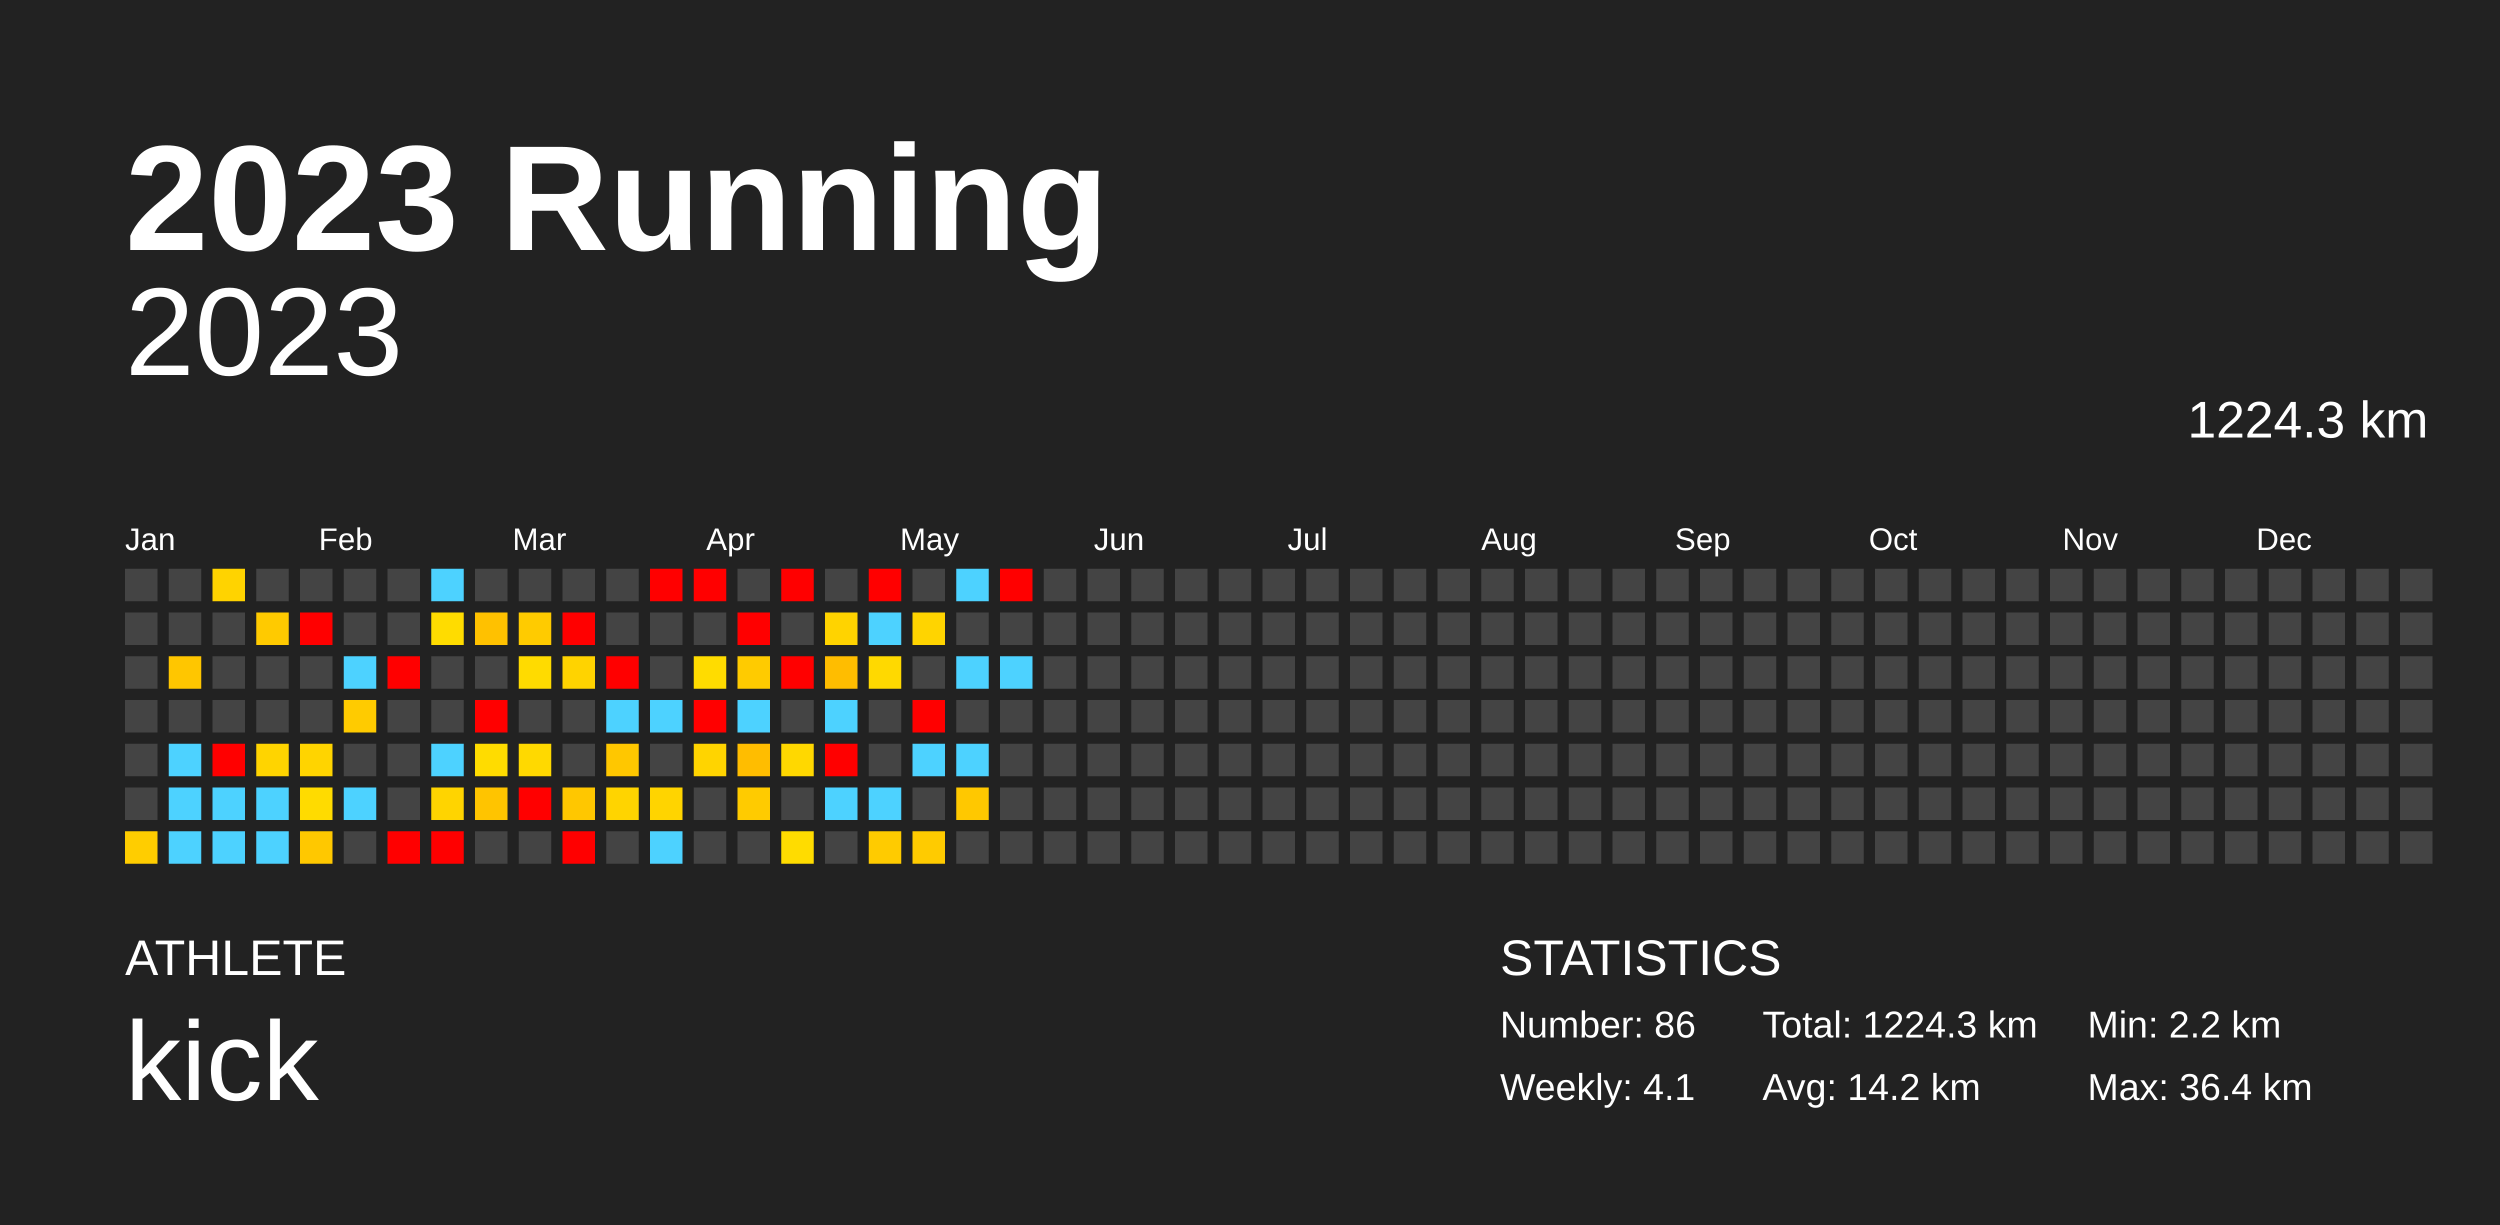
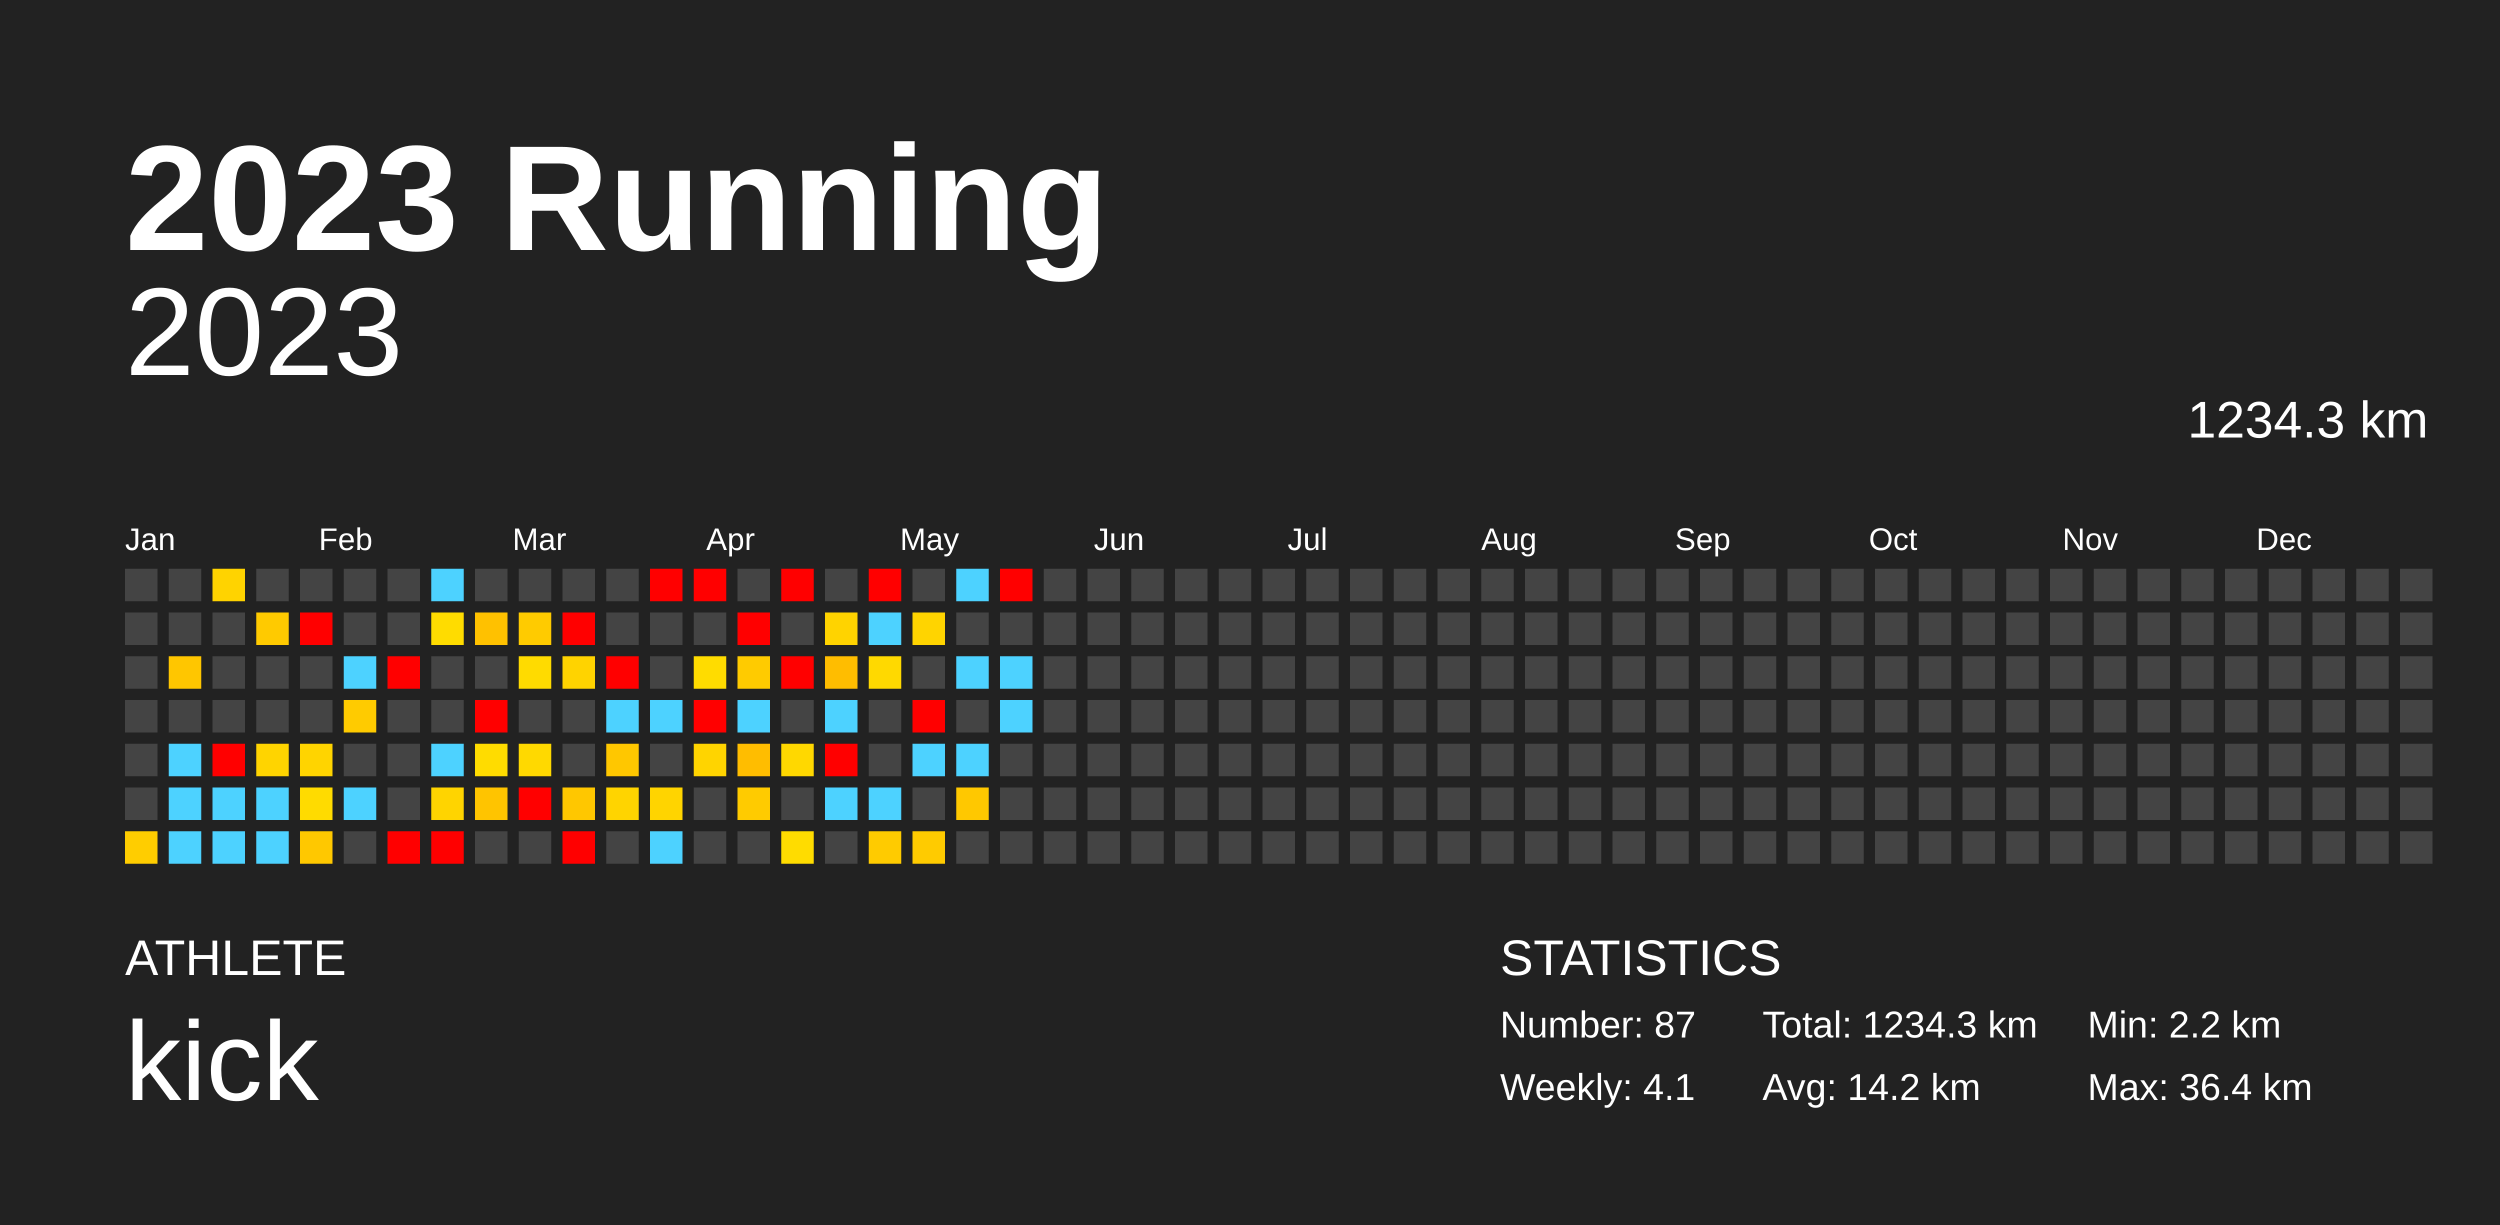
<svg xmlns="http://www.w3.org/2000/svg" baseProfile="full" height="98mm" version="1.1" viewBox="0,0,200,98" width="200mm">
  <defs />
  <rect fill="#222222" height="98" width="200" x="0" y="0" />
  <text fill="#FFFFFF" style="font-size:12px; font-family:Arial; font-weight:bold;" x="10" y="20">2023 Running</text>
  <text fill="#FFFFFF" style="font-size:4px; font-family:Arial" x="10" y="78">ATHLETE</text>
  <text fill="#FFFFFF" style="font-size:9px; font-family:Arial" x="10" y="88">kick</text>
  <text fill="#FFFFFF" style="font-size:4px; font-family:Arial" x="120" y="78">STATISTICS</text>
-   <text fill="#FFFFFF" style="font-size:3px; font-family:Arial" x="120" y="83">Number: 86</text>
+   <text fill="#FFFFFF" style="font-size:3px; font-family:Arial" x="120" y="83">Number: 87</text>
  <text fill="#FFFFFF" style="font-size:3px; font-family:Arial" x="120" y="88">Weekly: 4.1</text>
-   <text fill="#FFFFFF" style="font-size:3px; font-family:Arial" x="141" y="83">Total: 1224.3 km</text>
+   <text fill="#FFFFFF" style="font-size:3px; font-family:Arial" x="141" y="83">Total: 1234.3 km</text>
  <text fill="#FFFFFF" style="font-size:3px; font-family:Arial" x="141" y="88">Avg: 14.2 km</text>
  <text fill="#FFFFFF" style="font-size:3px; font-family:Arial" x="167" y="83">Min: 2.2 km</text>
  <text fill="#FFFFFF" style="font-size:3px; font-family:Arial" x="167" y="88">Max: 36.4 km</text>
  <text alignment-baseline="hanging" fill="#FFFFFF" style="font-size:10.0px; font-family:Arial;" x="10" y="30">2023</text>
-   <text alignment-baseline="hanging" fill="#FFFFFF" style="font-size:4.125px; font-family:Arial;" x="175" y="35">1224.3 km</text>
+   <text alignment-baseline="hanging" fill="#FFFFFF" style="font-size:4.125px; font-family:Arial;" x="175" y="35">1234.3 km</text>
  <text fill="#FFFFFF" style="font-size:2.5px; font-family:Arial" x="10.0" y="44">Jan</text>
  <text fill="#FFFFFF" style="font-size:2.5px; font-family:Arial" x="25.5" y="44">Feb</text>
  <text fill="#FFFFFF" style="font-size:2.5px; font-family:Arial" x="41.0" y="44">Mar</text>
  <text fill="#FFFFFF" style="font-size:2.5px; font-family:Arial" x="56.5" y="44">Apr</text>
  <text fill="#FFFFFF" style="font-size:2.5px; font-family:Arial" x="72.0" y="44">May</text>
  <text fill="#FFFFFF" style="font-size:2.5px; font-family:Arial" x="87.5" y="44">Jun</text>
  <text fill="#FFFFFF" style="font-size:2.5px; font-family:Arial" x="103.0" y="44">Jul</text>
  <text fill="#FFFFFF" style="font-size:2.5px; font-family:Arial" x="118.5" y="44">Aug</text>
  <text fill="#FFFFFF" style="font-size:2.5px; font-family:Arial" x="134.0" y="44">Sep</text>
  <text fill="#FFFFFF" style="font-size:2.5px; font-family:Arial" x="149.5" y="44">Oct</text>
  <text fill="#FFFFFF" style="font-size:2.5px; font-family:Arial" x="165.0" y="44">Nov</text>
  <text fill="#FFFFFF" style="font-size:2.5px; font-family:Arial" x="180.5" y="44">Dec</text>
  <rect fill="#444444" height="2.6" width="2.6" x="10.0" y="45.5" />
  <rect fill="#444444" height="2.6" width="2.6" x="10.0" y="49.0" />
  <rect fill="#444444" height="2.6" width="2.6" x="10.0" y="52.5" />
  <rect fill="#444444" height="2.6" width="2.6" x="10.0" y="56.0" />
  <rect fill="#444444" height="2.6" width="2.6" x="10.0" y="59.5" />
  <rect fill="#444444" height="2.6" width="2.6" x="10.0" y="63.0" />
  <rect fill="#ffcd00" height="2.6" width="2.6" x="10.0" y="66.5" />
  <rect fill="#444444" height="2.6" width="2.6" x="13.5" y="45.5" />
  <rect fill="#444444" height="2.6" width="2.6" x="13.5" y="49.0" />
  <rect fill="#ffc600" height="2.6" width="2.6" x="13.5" y="52.5" />
  <rect fill="#444444" height="2.6" width="2.6" x="13.5" y="56.0" />
  <rect fill="#4dd2ff" height="2.6" width="2.6" x="13.5" y="59.5" />
  <rect fill="#4dd2ff" height="2.6" width="2.6" x="13.5" y="63.0" />
  <rect fill="#4dd2ff" height="2.6" width="2.6" x="13.5" y="66.5" />
  <rect fill="#ffd300" height="2.6" width="2.6" x="17.0" y="45.5" />
  <rect fill="#444444" height="2.6" width="2.6" x="17.0" y="49.0" />
  <rect fill="#444444" height="2.6" width="2.6" x="17.0" y="52.5" />
  <rect fill="#444444" height="2.6" width="2.6" x="17.0" y="56.0" />
  <rect fill="red" height="2.6" width="2.6" x="17.0" y="59.5" />
  <rect fill="#4dd2ff" height="2.6" width="2.6" x="17.0" y="63.0" />
  <rect fill="#4dd2ff" height="2.6" width="2.6" x="17.0" y="66.5" />
  <rect fill="#444444" height="2.6" width="2.6" x="20.5" y="45.5" />
  <rect fill="#ffca00" height="2.6" width="2.6" x="20.5" y="49.0" />
  <rect fill="#444444" height="2.6" width="2.6" x="20.5" y="52.5" />
  <rect fill="#444444" height="2.6" width="2.6" x="20.5" y="56.0" />
  <rect fill="#ffd400" height="2.6" width="2.6" x="20.5" y="59.5" />
  <rect fill="#4dd2ff" height="2.6" width="2.6" x="20.5" y="63.0" />
  <rect fill="#4dd2ff" height="2.6" width="2.6" x="20.5" y="66.5" />
  <rect fill="#444444" height="2.6" width="2.6" x="24.0" y="45.5" />
  <rect fill="red" height="2.6" width="2.6" x="24.0" y="49.0" />
  <rect fill="#444444" height="2.6" width="2.6" x="24.0" y="52.5" />
  <rect fill="#444444" height="2.6" width="2.6" x="24.0" y="56.0" />
  <rect fill="#ffd400" height="2.6" width="2.6" x="24.0" y="59.5" />
  <rect fill="#ffdb00" height="2.6" width="2.6" x="24.0" y="63.0" />
  <rect fill="#ffc800" height="2.6" width="2.6" x="24.0" y="66.5" />
  <rect fill="#444444" height="2.6" width="2.6" x="27.5" y="45.5" />
  <rect fill="#444444" height="2.6" width="2.6" x="27.5" y="49.0" />
  <rect fill="#4dd2ff" height="2.6" width="2.6" x="27.5" y="52.5" />
  <rect fill="#ffcb00" height="2.6" width="2.6" x="27.5" y="56.0" />
  <rect fill="#444444" height="2.6" width="2.6" x="27.5" y="59.5" />
  <rect fill="#4dd2ff" height="2.6" width="2.6" x="27.5" y="63.0" />
  <rect fill="#444444" height="2.6" width="2.6" x="27.5" y="66.5" />
  <rect fill="#444444" height="2.6" width="2.6" x="31.0" y="45.5" />
  <rect fill="#444444" height="2.6" width="2.6" x="31.0" y="49.0" />
  <rect fill="red" height="2.6" width="2.6" x="31.0" y="52.5" />
  <rect fill="#444444" height="2.6" width="2.6" x="31.0" y="56.0" />
  <rect fill="#444444" height="2.6" width="2.6" x="31.0" y="59.5" />
  <rect fill="#444444" height="2.6" width="2.6" x="31.0" y="63.0" />
  <rect fill="red" height="2.6" width="2.6" x="31.0" y="66.5" />
  <rect fill="#4dd2ff" height="2.6" width="2.6" x="34.5" y="45.5" />
  <rect fill="#ffdc00" height="2.6" width="2.6" x="34.5" y="49.0" />
  <rect fill="#444444" height="2.6" width="2.6" x="34.5" y="52.5" />
  <rect fill="#444444" height="2.6" width="2.6" x="34.5" y="56.0" />
  <rect fill="#4dd2ff" height="2.6" width="2.6" x="34.5" y="59.5" />
  <rect fill="#ffd400" height="2.6" width="2.6" x="34.5" y="63.0" />
  <rect fill="red" height="2.6" width="2.6" x="34.5" y="66.5" />
  <rect fill="#444444" height="2.6" width="2.6" x="38.0" y="45.5" />
  <rect fill="#ffc100" height="2.6" width="2.6" x="38.0" y="49.0" />
  <rect fill="#444444" height="2.6" width="2.6" x="38.0" y="52.5" />
  <rect fill="red" height="2.6" width="2.6" x="38.0" y="56.0" />
  <rect fill="#ffdc00" height="2.6" width="2.6" x="38.0" y="59.5" />
  <rect fill="#ffc400" height="2.6" width="2.6" x="38.0" y="63.0" />
  <rect fill="#444444" height="2.6" width="2.6" x="38.0" y="66.5" />
  <rect fill="#444444" height="2.6" width="2.6" x="41.5" y="45.5" />
  <rect fill="#ffcb00" height="2.6" width="2.6" x="41.5" y="49.0" />
  <rect fill="#ffdb00" height="2.6" width="2.6" x="41.5" y="52.5" />
  <rect fill="#444444" height="2.6" width="2.6" x="41.5" y="56.0" />
  <rect fill="#ffd900" height="2.6" width="2.6" x="41.5" y="59.5" />
  <rect fill="red" height="2.6" width="2.6" x="41.5" y="63.0" />
  <rect fill="#444444" height="2.6" width="2.6" x="41.5" y="66.5" />
  <rect fill="#444444" height="2.6" width="2.6" x="45.0" y="45.5" />
  <rect fill="red" height="2.6" width="2.6" x="45.0" y="49.0" />
  <rect fill="#ffd300" height="2.6" width="2.6" x="45.0" y="52.5" />
  <rect fill="#444444" height="2.6" width="2.6" x="45.0" y="56.0" />
  <rect fill="#444444" height="2.6" width="2.6" x="45.0" y="59.5" />
  <rect fill="#ffc700" height="2.6" width="2.6" x="45.0" y="63.0" />
  <rect fill="red" height="2.6" width="2.6" x="45.0" y="66.5" />
  <rect fill="#444444" height="2.6" width="2.6" x="48.5" y="45.5" />
  <rect fill="#444444" height="2.6" width="2.6" x="48.5" y="49.0" />
  <rect fill="red" height="2.6" width="2.6" x="48.5" y="52.5" />
  <rect fill="#4dd2ff" height="2.6" width="2.6" x="48.5" y="56.0" />
  <rect fill="#ffc700" height="2.6" width="2.6" x="48.5" y="59.5" />
  <rect fill="#ffd400" height="2.6" width="2.6" x="48.5" y="63.0" />
  <rect fill="#444444" height="2.6" width="2.6" x="48.5" y="66.5" />
  <rect fill="red" height="2.6" width="2.6" x="52.0" y="45.5" />
  <rect fill="#444444" height="2.6" width="2.6" x="52.0" y="49.0" />
  <rect fill="#444444" height="2.6" width="2.6" x="52.0" y="52.5" />
  <rect fill="#4dd2ff" height="2.6" width="2.6" x="52.0" y="56.0" />
  <rect fill="#444444" height="2.6" width="2.6" x="52.0" y="59.5" />
  <rect fill="#ffd400" height="2.6" width="2.6" x="52.0" y="63.0" />
  <rect fill="#4dd2ff" height="2.6" width="2.6" x="52.0" y="66.5" />
  <rect fill="red" height="2.6" width="2.6" x="55.5" y="45.5" />
  <rect fill="#444444" height="2.6" width="2.6" x="55.5" y="49.0" />
  <rect fill="#ffdc00" height="2.6" width="2.6" x="55.5" y="52.5" />
  <rect fill="red" height="2.6" width="2.6" x="55.5" y="56.0" />
  <rect fill="#ffd400" height="2.6" width="2.6" x="55.5" y="59.5" />
  <rect fill="#444444" height="2.6" width="2.6" x="55.5" y="63.0" />
  <rect fill="#444444" height="2.6" width="2.6" x="55.5" y="66.5" />
  <rect fill="#444444" height="2.6" width="2.6" x="59.0" y="45.5" />
  <rect fill="red" height="2.6" width="2.6" x="59.0" y="49.0" />
  <rect fill="#ffcb00" height="2.6" width="2.6" x="59.0" y="52.5" />
  <rect fill="#4dd2ff" height="2.6" width="2.6" x="59.0" y="56.0" />
  <rect fill="#ffbd00" height="2.6" width="2.6" x="59.0" y="59.5" />
  <rect fill="#ffcb00" height="2.6" width="2.6" x="59.0" y="63.0" />
  <rect fill="#444444" height="2.6" width="2.6" x="59.0" y="66.5" />
  <rect fill="red" height="2.6" width="2.6" x="62.5" y="45.5" />
  <rect fill="#444444" height="2.6" width="2.6" x="62.5" y="49.0" />
  <rect fill="red" height="2.6" width="2.6" x="62.5" y="52.5" />
  <rect fill="#444444" height="2.6" width="2.6" x="62.5" y="56.0" />
  <rect fill="#ffd800" height="2.6" width="2.6" x="62.5" y="59.5" />
  <rect fill="#444444" height="2.6" width="2.6" x="62.5" y="63.0" />
  <rect fill="#ffdc00" height="2.6" width="2.6" x="62.5" y="66.5" />
  <rect fill="#444444" height="2.6" width="2.6" x="66.0" y="45.5" />
  <rect fill="#ffd300" height="2.6" width="2.6" x="66.0" y="49.0" />
  <rect fill="#ffbd00" height="2.6" width="2.6" x="66.0" y="52.5" />
  <rect fill="#4dd2ff" height="2.6" width="2.6" x="66.0" y="56.0" />
  <rect fill="red" height="2.6" width="2.6" x="66.0" y="59.5" />
  <rect fill="#4dd2ff" height="2.6" width="2.6" x="66.0" y="63.0" />
  <rect fill="#444444" height="2.6" width="2.6" x="66.0" y="66.5" />
  <rect fill="red" height="2.6" width="2.6" x="69.5" y="45.5" />
  <rect fill="#4dd2ff" height="2.6" width="2.6" x="69.5" y="49.0" />
  <rect fill="#ffd900" height="2.6" width="2.6" x="69.5" y="52.5" />
  <rect fill="#444444" height="2.6" width="2.6" x="69.5" y="56.0" />
  <rect fill="#444444" height="2.6" width="2.6" x="69.5" y="59.5" />
  <rect fill="#4dd2ff" height="2.6" width="2.6" x="69.5" y="63.0" />
  <rect fill="#ffcb00" height="2.6" width="2.6" x="69.5" y="66.5" />
  <rect fill="#444444" height="2.6" width="2.6" x="73.0" y="45.5" />
  <rect fill="#ffd400" height="2.6" width="2.6" x="73.0" y="49.0" />
  <rect fill="#444444" height="2.6" width="2.6" x="73.0" y="52.5" />
  <rect fill="red" height="2.6" width="2.6" x="73.0" y="56.0" />
  <rect fill="#4dd2ff" height="2.6" width="2.6" x="73.0" y="59.5" />
  <rect fill="#444444" height="2.6" width="2.6" x="73.0" y="63.0" />
  <rect fill="#ffcb00" height="2.6" width="2.6" x="73.0" y="66.5" />
  <rect fill="#4dd2ff" height="2.6" width="2.6" x="76.5" y="45.5" />
  <rect fill="#444444" height="2.6" width="2.6" x="76.5" y="49.0" />
  <rect fill="#4dd2ff" height="2.6" width="2.6" x="76.5" y="52.5" />
  <rect fill="#444444" height="2.6" width="2.6" x="76.5" y="56.0" />
  <rect fill="#4dd2ff" height="2.6" width="2.6" x="76.5" y="59.5" />
  <rect fill="#ffc800" height="2.6" width="2.6" x="76.5" y="63.0" />
  <rect fill="#444444" height="2.6" width="2.6" x="76.5" y="66.5" />
  <rect fill="red" height="2.6" width="2.6" x="80.0" y="45.5" />
  <rect fill="#444444" height="2.6" width="2.6" x="80.0" y="49.0" />
  <rect fill="#4dd2ff" height="2.6" width="2.6" x="80.0" y="52.5" />
-   <rect fill="#444444" height="2.6" width="2.6" x="80.0" y="56.0" />
+   <rect fill="#4dd2ff" height="2.6" width="2.6" x="80.0" y="56.0" />
  <rect fill="#444444" height="2.6" width="2.6" x="80.0" y="59.5" />
  <rect fill="#444444" height="2.6" width="2.6" x="80.0" y="63.0" />
  <rect fill="#444444" height="2.6" width="2.6" x="80.0" y="66.5" />
  <rect fill="#444444" height="2.6" width="2.6" x="83.5" y="45.5" />
  <rect fill="#444444" height="2.6" width="2.6" x="83.5" y="49.0" />
  <rect fill="#444444" height="2.6" width="2.6" x="83.5" y="52.5" />
  <rect fill="#444444" height="2.6" width="2.6" x="83.5" y="56.0" />
  <rect fill="#444444" height="2.6" width="2.6" x="83.5" y="59.5" />
  <rect fill="#444444" height="2.6" width="2.6" x="83.5" y="63.0" />
  <rect fill="#444444" height="2.6" width="2.6" x="83.5" y="66.5" />
  <rect fill="#444444" height="2.6" width="2.6" x="87.0" y="45.5" />
  <rect fill="#444444" height="2.6" width="2.6" x="87.0" y="49.0" />
  <rect fill="#444444" height="2.6" width="2.6" x="87.0" y="52.5" />
  <rect fill="#444444" height="2.6" width="2.6" x="87.0" y="56.0" />
  <rect fill="#444444" height="2.6" width="2.6" x="87.0" y="59.5" />
  <rect fill="#444444" height="2.6" width="2.6" x="87.0" y="63.0" />
  <rect fill="#444444" height="2.6" width="2.6" x="87.0" y="66.5" />
  <rect fill="#444444" height="2.6" width="2.6" x="90.5" y="45.5" />
  <rect fill="#444444" height="2.6" width="2.6" x="90.5" y="49.0" />
  <rect fill="#444444" height="2.6" width="2.6" x="90.5" y="52.5" />
  <rect fill="#444444" height="2.6" width="2.6" x="90.5" y="56.0" />
  <rect fill="#444444" height="2.6" width="2.6" x="90.5" y="59.5" />
  <rect fill="#444444" height="2.6" width="2.6" x="90.5" y="63.0" />
  <rect fill="#444444" height="2.6" width="2.6" x="90.5" y="66.5" />
  <rect fill="#444444" height="2.6" width="2.6" x="94.0" y="45.5" />
  <rect fill="#444444" height="2.6" width="2.6" x="94.0" y="49.0" />
  <rect fill="#444444" height="2.6" width="2.6" x="94.0" y="52.5" />
  <rect fill="#444444" height="2.6" width="2.6" x="94.0" y="56.0" />
  <rect fill="#444444" height="2.6" width="2.6" x="94.0" y="59.5" />
  <rect fill="#444444" height="2.6" width="2.6" x="94.0" y="63.0" />
  <rect fill="#444444" height="2.6" width="2.6" x="94.0" y="66.5" />
  <rect fill="#444444" height="2.6" width="2.6" x="97.5" y="45.5" />
  <rect fill="#444444" height="2.6" width="2.6" x="97.5" y="49.0" />
  <rect fill="#444444" height="2.6" width="2.6" x="97.5" y="52.5" />
  <rect fill="#444444" height="2.6" width="2.6" x="97.5" y="56.0" />
  <rect fill="#444444" height="2.6" width="2.6" x="97.5" y="59.5" />
  <rect fill="#444444" height="2.6" width="2.6" x="97.5" y="63.0" />
  <rect fill="#444444" height="2.6" width="2.6" x="97.5" y="66.5" />
  <rect fill="#444444" height="2.6" width="2.6" x="101.0" y="45.5" />
  <rect fill="#444444" height="2.6" width="2.6" x="101.0" y="49.0" />
  <rect fill="#444444" height="2.6" width="2.6" x="101.0" y="52.5" />
  <rect fill="#444444" height="2.6" width="2.6" x="101.0" y="56.0" />
  <rect fill="#444444" height="2.6" width="2.6" x="101.0" y="59.5" />
  <rect fill="#444444" height="2.6" width="2.6" x="101.0" y="63.0" />
  <rect fill="#444444" height="2.6" width="2.6" x="101.0" y="66.5" />
  <rect fill="#444444" height="2.6" width="2.6" x="104.5" y="45.5" />
  <rect fill="#444444" height="2.6" width="2.6" x="104.5" y="49.0" />
  <rect fill="#444444" height="2.6" width="2.6" x="104.5" y="52.5" />
  <rect fill="#444444" height="2.6" width="2.6" x="104.5" y="56.0" />
  <rect fill="#444444" height="2.6" width="2.6" x="104.5" y="59.5" />
  <rect fill="#444444" height="2.6" width="2.6" x="104.5" y="63.0" />
  <rect fill="#444444" height="2.6" width="2.6" x="104.5" y="66.5" />
  <rect fill="#444444" height="2.6" width="2.6" x="108.0" y="45.5" />
  <rect fill="#444444" height="2.6" width="2.6" x="108.0" y="49.0" />
  <rect fill="#444444" height="2.6" width="2.6" x="108.0" y="52.5" />
  <rect fill="#444444" height="2.6" width="2.6" x="108.0" y="56.0" />
  <rect fill="#444444" height="2.6" width="2.6" x="108.0" y="59.5" />
  <rect fill="#444444" height="2.6" width="2.6" x="108.0" y="63.0" />
  <rect fill="#444444" height="2.6" width="2.6" x="108.0" y="66.5" />
  <rect fill="#444444" height="2.6" width="2.6" x="111.5" y="45.5" />
  <rect fill="#444444" height="2.6" width="2.6" x="111.5" y="49.0" />
  <rect fill="#444444" height="2.6" width="2.6" x="111.5" y="52.5" />
  <rect fill="#444444" height="2.6" width="2.6" x="111.5" y="56.0" />
  <rect fill="#444444" height="2.6" width="2.6" x="111.5" y="59.5" />
  <rect fill="#444444" height="2.6" width="2.6" x="111.5" y="63.0" />
  <rect fill="#444444" height="2.6" width="2.6" x="111.5" y="66.5" />
  <rect fill="#444444" height="2.6" width="2.6" x="115.0" y="45.5" />
  <rect fill="#444444" height="2.6" width="2.6" x="115.0" y="49.0" />
  <rect fill="#444444" height="2.6" width="2.6" x="115.0" y="52.5" />
  <rect fill="#444444" height="2.6" width="2.6" x="115.0" y="56.0" />
  <rect fill="#444444" height="2.6" width="2.6" x="115.0" y="59.5" />
  <rect fill="#444444" height="2.6" width="2.6" x="115.0" y="63.0" />
  <rect fill="#444444" height="2.6" width="2.6" x="115.0" y="66.5" />
  <rect fill="#444444" height="2.6" width="2.6" x="118.5" y="45.5" />
  <rect fill="#444444" height="2.6" width="2.6" x="118.5" y="49.0" />
  <rect fill="#444444" height="2.6" width="2.6" x="118.5" y="52.5" />
  <rect fill="#444444" height="2.6" width="2.6" x="118.5" y="56.0" />
  <rect fill="#444444" height="2.6" width="2.6" x="118.5" y="59.5" />
  <rect fill="#444444" height="2.6" width="2.6" x="118.5" y="63.0" />
  <rect fill="#444444" height="2.6" width="2.6" x="118.5" y="66.5" />
  <rect fill="#444444" height="2.6" width="2.6" x="122.0" y="45.5" />
  <rect fill="#444444" height="2.6" width="2.6" x="122.0" y="49.0" />
  <rect fill="#444444" height="2.6" width="2.6" x="122.0" y="52.5" />
  <rect fill="#444444" height="2.6" width="2.6" x="122.0" y="56.0" />
  <rect fill="#444444" height="2.6" width="2.6" x="122.0" y="59.5" />
  <rect fill="#444444" height="2.6" width="2.6" x="122.0" y="63.0" />
  <rect fill="#444444" height="2.6" width="2.6" x="122.0" y="66.5" />
  <rect fill="#444444" height="2.6" width="2.6" x="125.5" y="45.5" />
  <rect fill="#444444" height="2.6" width="2.6" x="125.5" y="49.0" />
  <rect fill="#444444" height="2.6" width="2.6" x="125.5" y="52.5" />
  <rect fill="#444444" height="2.6" width="2.6" x="125.5" y="56.0" />
  <rect fill="#444444" height="2.6" width="2.6" x="125.5" y="59.5" />
  <rect fill="#444444" height="2.6" width="2.6" x="125.5" y="63.0" />
  <rect fill="#444444" height="2.6" width="2.6" x="125.5" y="66.5" />
  <rect fill="#444444" height="2.6" width="2.6" x="129.0" y="45.5" />
  <rect fill="#444444" height="2.6" width="2.6" x="129.0" y="49.0" />
  <rect fill="#444444" height="2.6" width="2.6" x="129.0" y="52.5" />
  <rect fill="#444444" height="2.6" width="2.6" x="129.0" y="56.0" />
  <rect fill="#444444" height="2.6" width="2.6" x="129.0" y="59.5" />
  <rect fill="#444444" height="2.6" width="2.6" x="129.0" y="63.0" />
  <rect fill="#444444" height="2.6" width="2.6" x="129.0" y="66.5" />
  <rect fill="#444444" height="2.6" width="2.6" x="132.5" y="45.5" />
  <rect fill="#444444" height="2.6" width="2.6" x="132.5" y="49.0" />
  <rect fill="#444444" height="2.6" width="2.6" x="132.5" y="52.5" />
  <rect fill="#444444" height="2.6" width="2.6" x="132.5" y="56.0" />
  <rect fill="#444444" height="2.6" width="2.6" x="132.5" y="59.5" />
  <rect fill="#444444" height="2.6" width="2.6" x="132.5" y="63.0" />
  <rect fill="#444444" height="2.6" width="2.6" x="132.5" y="66.5" />
  <rect fill="#444444" height="2.6" width="2.6" x="136.0" y="45.5" />
  <rect fill="#444444" height="2.6" width="2.6" x="136.0" y="49.0" />
  <rect fill="#444444" height="2.6" width="2.6" x="136.0" y="52.5" />
  <rect fill="#444444" height="2.6" width="2.6" x="136.0" y="56.0" />
  <rect fill="#444444" height="2.6" width="2.6" x="136.0" y="59.5" />
  <rect fill="#444444" height="2.6" width="2.6" x="136.0" y="63.0" />
  <rect fill="#444444" height="2.6" width="2.6" x="136.0" y="66.5" />
  <rect fill="#444444" height="2.6" width="2.6" x="139.5" y="45.5" />
  <rect fill="#444444" height="2.6" width="2.6" x="139.5" y="49.0" />
  <rect fill="#444444" height="2.6" width="2.6" x="139.5" y="52.5" />
  <rect fill="#444444" height="2.6" width="2.6" x="139.5" y="56.0" />
  <rect fill="#444444" height="2.6" width="2.6" x="139.5" y="59.5" />
  <rect fill="#444444" height="2.6" width="2.6" x="139.5" y="63.0" />
  <rect fill="#444444" height="2.6" width="2.6" x="139.5" y="66.5" />
  <rect fill="#444444" height="2.6" width="2.6" x="143.0" y="45.5" />
  <rect fill="#444444" height="2.6" width="2.6" x="143.0" y="49.0" />
  <rect fill="#444444" height="2.6" width="2.6" x="143.0" y="52.5" />
  <rect fill="#444444" height="2.6" width="2.6" x="143.0" y="56.0" />
  <rect fill="#444444" height="2.6" width="2.6" x="143.0" y="59.5" />
  <rect fill="#444444" height="2.6" width="2.6" x="143.0" y="63.0" />
  <rect fill="#444444" height="2.6" width="2.6" x="143.0" y="66.5" />
  <rect fill="#444444" height="2.6" width="2.6" x="146.5" y="45.5" />
  <rect fill="#444444" height="2.6" width="2.6" x="146.5" y="49.0" />
  <rect fill="#444444" height="2.6" width="2.6" x="146.5" y="52.5" />
  <rect fill="#444444" height="2.6" width="2.6" x="146.5" y="56.0" />
  <rect fill="#444444" height="2.6" width="2.6" x="146.5" y="59.5" />
  <rect fill="#444444" height="2.6" width="2.6" x="146.5" y="63.0" />
  <rect fill="#444444" height="2.6" width="2.6" x="146.5" y="66.5" />
  <rect fill="#444444" height="2.6" width="2.6" x="150.0" y="45.5" />
  <rect fill="#444444" height="2.6" width="2.6" x="150.0" y="49.0" />
  <rect fill="#444444" height="2.6" width="2.6" x="150.0" y="52.5" />
  <rect fill="#444444" height="2.6" width="2.6" x="150.0" y="56.0" />
  <rect fill="#444444" height="2.6" width="2.6" x="150.0" y="59.5" />
  <rect fill="#444444" height="2.6" width="2.6" x="150.0" y="63.0" />
  <rect fill="#444444" height="2.6" width="2.6" x="150.0" y="66.5" />
  <rect fill="#444444" height="2.6" width="2.6" x="153.5" y="45.5" />
  <rect fill="#444444" height="2.6" width="2.6" x="153.5" y="49.0" />
  <rect fill="#444444" height="2.6" width="2.6" x="153.5" y="52.5" />
  <rect fill="#444444" height="2.6" width="2.6" x="153.5" y="56.0" />
  <rect fill="#444444" height="2.6" width="2.6" x="153.5" y="59.5" />
  <rect fill="#444444" height="2.6" width="2.6" x="153.5" y="63.0" />
  <rect fill="#444444" height="2.6" width="2.6" x="153.5" y="66.5" />
  <rect fill="#444444" height="2.6" width="2.6" x="157.0" y="45.5" />
  <rect fill="#444444" height="2.6" width="2.6" x="157.0" y="49.0" />
  <rect fill="#444444" height="2.6" width="2.6" x="157.0" y="52.5" />
  <rect fill="#444444" height="2.6" width="2.6" x="157.0" y="56.0" />
  <rect fill="#444444" height="2.6" width="2.6" x="157.0" y="59.5" />
  <rect fill="#444444" height="2.6" width="2.6" x="157.0" y="63.0" />
  <rect fill="#444444" height="2.6" width="2.6" x="157.0" y="66.5" />
  <rect fill="#444444" height="2.6" width="2.6" x="160.5" y="45.5" />
  <rect fill="#444444" height="2.6" width="2.6" x="160.5" y="49.0" />
  <rect fill="#444444" height="2.6" width="2.6" x="160.5" y="52.5" />
  <rect fill="#444444" height="2.6" width="2.6" x="160.5" y="56.0" />
  <rect fill="#444444" height="2.6" width="2.6" x="160.5" y="59.5" />
  <rect fill="#444444" height="2.6" width="2.6" x="160.5" y="63.0" />
  <rect fill="#444444" height="2.6" width="2.6" x="160.5" y="66.5" />
  <rect fill="#444444" height="2.6" width="2.6" x="164.0" y="45.5" />
  <rect fill="#444444" height="2.6" width="2.6" x="164.0" y="49.0" />
  <rect fill="#444444" height="2.6" width="2.6" x="164.0" y="52.5" />
  <rect fill="#444444" height="2.6" width="2.6" x="164.0" y="56.0" />
  <rect fill="#444444" height="2.6" width="2.6" x="164.0" y="59.5" />
  <rect fill="#444444" height="2.6" width="2.6" x="164.0" y="63.0" />
  <rect fill="#444444" height="2.6" width="2.6" x="164.0" y="66.5" />
  <rect fill="#444444" height="2.6" width="2.6" x="167.5" y="45.5" />
  <rect fill="#444444" height="2.6" width="2.6" x="167.5" y="49.0" />
  <rect fill="#444444" height="2.6" width="2.6" x="167.5" y="52.5" />
  <rect fill="#444444" height="2.6" width="2.6" x="167.5" y="56.0" />
  <rect fill="#444444" height="2.6" width="2.6" x="167.5" y="59.5" />
  <rect fill="#444444" height="2.6" width="2.6" x="167.5" y="63.0" />
  <rect fill="#444444" height="2.6" width="2.6" x="167.5" y="66.5" />
  <rect fill="#444444" height="2.6" width="2.6" x="171.0" y="45.5" />
  <rect fill="#444444" height="2.6" width="2.6" x="171.0" y="49.0" />
  <rect fill="#444444" height="2.6" width="2.6" x="171.0" y="52.5" />
  <rect fill="#444444" height="2.6" width="2.6" x="171.0" y="56.0" />
  <rect fill="#444444" height="2.6" width="2.6" x="171.0" y="59.5" />
  <rect fill="#444444" height="2.6" width="2.6" x="171.0" y="63.0" />
  <rect fill="#444444" height="2.6" width="2.6" x="171.0" y="66.5" />
  <rect fill="#444444" height="2.6" width="2.6" x="174.5" y="45.5" />
  <rect fill="#444444" height="2.6" width="2.6" x="174.5" y="49.0" />
  <rect fill="#444444" height="2.6" width="2.6" x="174.5" y="52.5" />
  <rect fill="#444444" height="2.6" width="2.6" x="174.5" y="56.0" />
  <rect fill="#444444" height="2.6" width="2.6" x="174.5" y="59.5" />
  <rect fill="#444444" height="2.6" width="2.6" x="174.5" y="63.0" />
  <rect fill="#444444" height="2.6" width="2.6" x="174.5" y="66.5" />
  <rect fill="#444444" height="2.6" width="2.6" x="178.0" y="45.5" />
  <rect fill="#444444" height="2.6" width="2.6" x="178.0" y="49.0" />
  <rect fill="#444444" height="2.6" width="2.6" x="178.0" y="52.5" />
  <rect fill="#444444" height="2.6" width="2.6" x="178.0" y="56.0" />
  <rect fill="#444444" height="2.6" width="2.6" x="178.0" y="59.5" />
  <rect fill="#444444" height="2.6" width="2.6" x="178.0" y="63.0" />
  <rect fill="#444444" height="2.6" width="2.6" x="178.0" y="66.5" />
  <rect fill="#444444" height="2.6" width="2.6" x="181.5" y="45.5" />
  <rect fill="#444444" height="2.6" width="2.6" x="181.5" y="49.0" />
  <rect fill="#444444" height="2.6" width="2.6" x="181.5" y="52.5" />
  <rect fill="#444444" height="2.6" width="2.6" x="181.5" y="56.0" />
  <rect fill="#444444" height="2.6" width="2.6" x="181.5" y="59.5" />
  <rect fill="#444444" height="2.6" width="2.6" x="181.5" y="63.0" />
  <rect fill="#444444" height="2.6" width="2.6" x="181.5" y="66.5" />
  <rect fill="#444444" height="2.6" width="2.6" x="185.0" y="45.5" />
  <rect fill="#444444" height="2.6" width="2.6" x="185.0" y="49.0" />
  <rect fill="#444444" height="2.6" width="2.6" x="185.0" y="52.5" />
  <rect fill="#444444" height="2.6" width="2.6" x="185.0" y="56.0" />
  <rect fill="#444444" height="2.6" width="2.6" x="185.0" y="59.5" />
  <rect fill="#444444" height="2.6" width="2.6" x="185.0" y="63.0" />
  <rect fill="#444444" height="2.6" width="2.6" x="185.0" y="66.5" />
  <rect fill="#444444" height="2.6" width="2.6" x="188.5" y="45.5" />
  <rect fill="#444444" height="2.6" width="2.6" x="188.5" y="49.0" />
  <rect fill="#444444" height="2.6" width="2.6" x="188.5" y="52.5" />
  <rect fill="#444444" height="2.6" width="2.6" x="188.5" y="56.0" />
  <rect fill="#444444" height="2.6" width="2.6" x="188.5" y="59.5" />
  <rect fill="#444444" height="2.6" width="2.6" x="188.5" y="63.0" />
  <rect fill="#444444" height="2.6" width="2.6" x="188.5" y="66.5" />
  <rect fill="#444444" height="2.6" width="2.6" x="192.0" y="45.5" />
  <rect fill="#444444" height="2.6" width="2.6" x="192.0" y="49.0" />
  <rect fill="#444444" height="2.6" width="2.6" x="192.0" y="52.5" />
  <rect fill="#444444" height="2.6" width="2.6" x="192.0" y="56.0" />
  <rect fill="#444444" height="2.6" width="2.6" x="192.0" y="59.5" />
  <rect fill="#444444" height="2.6" width="2.6" x="192.0" y="63.0" />
  <rect fill="#444444" height="2.6" width="2.6" x="192.0" y="66.5" />
</svg>
